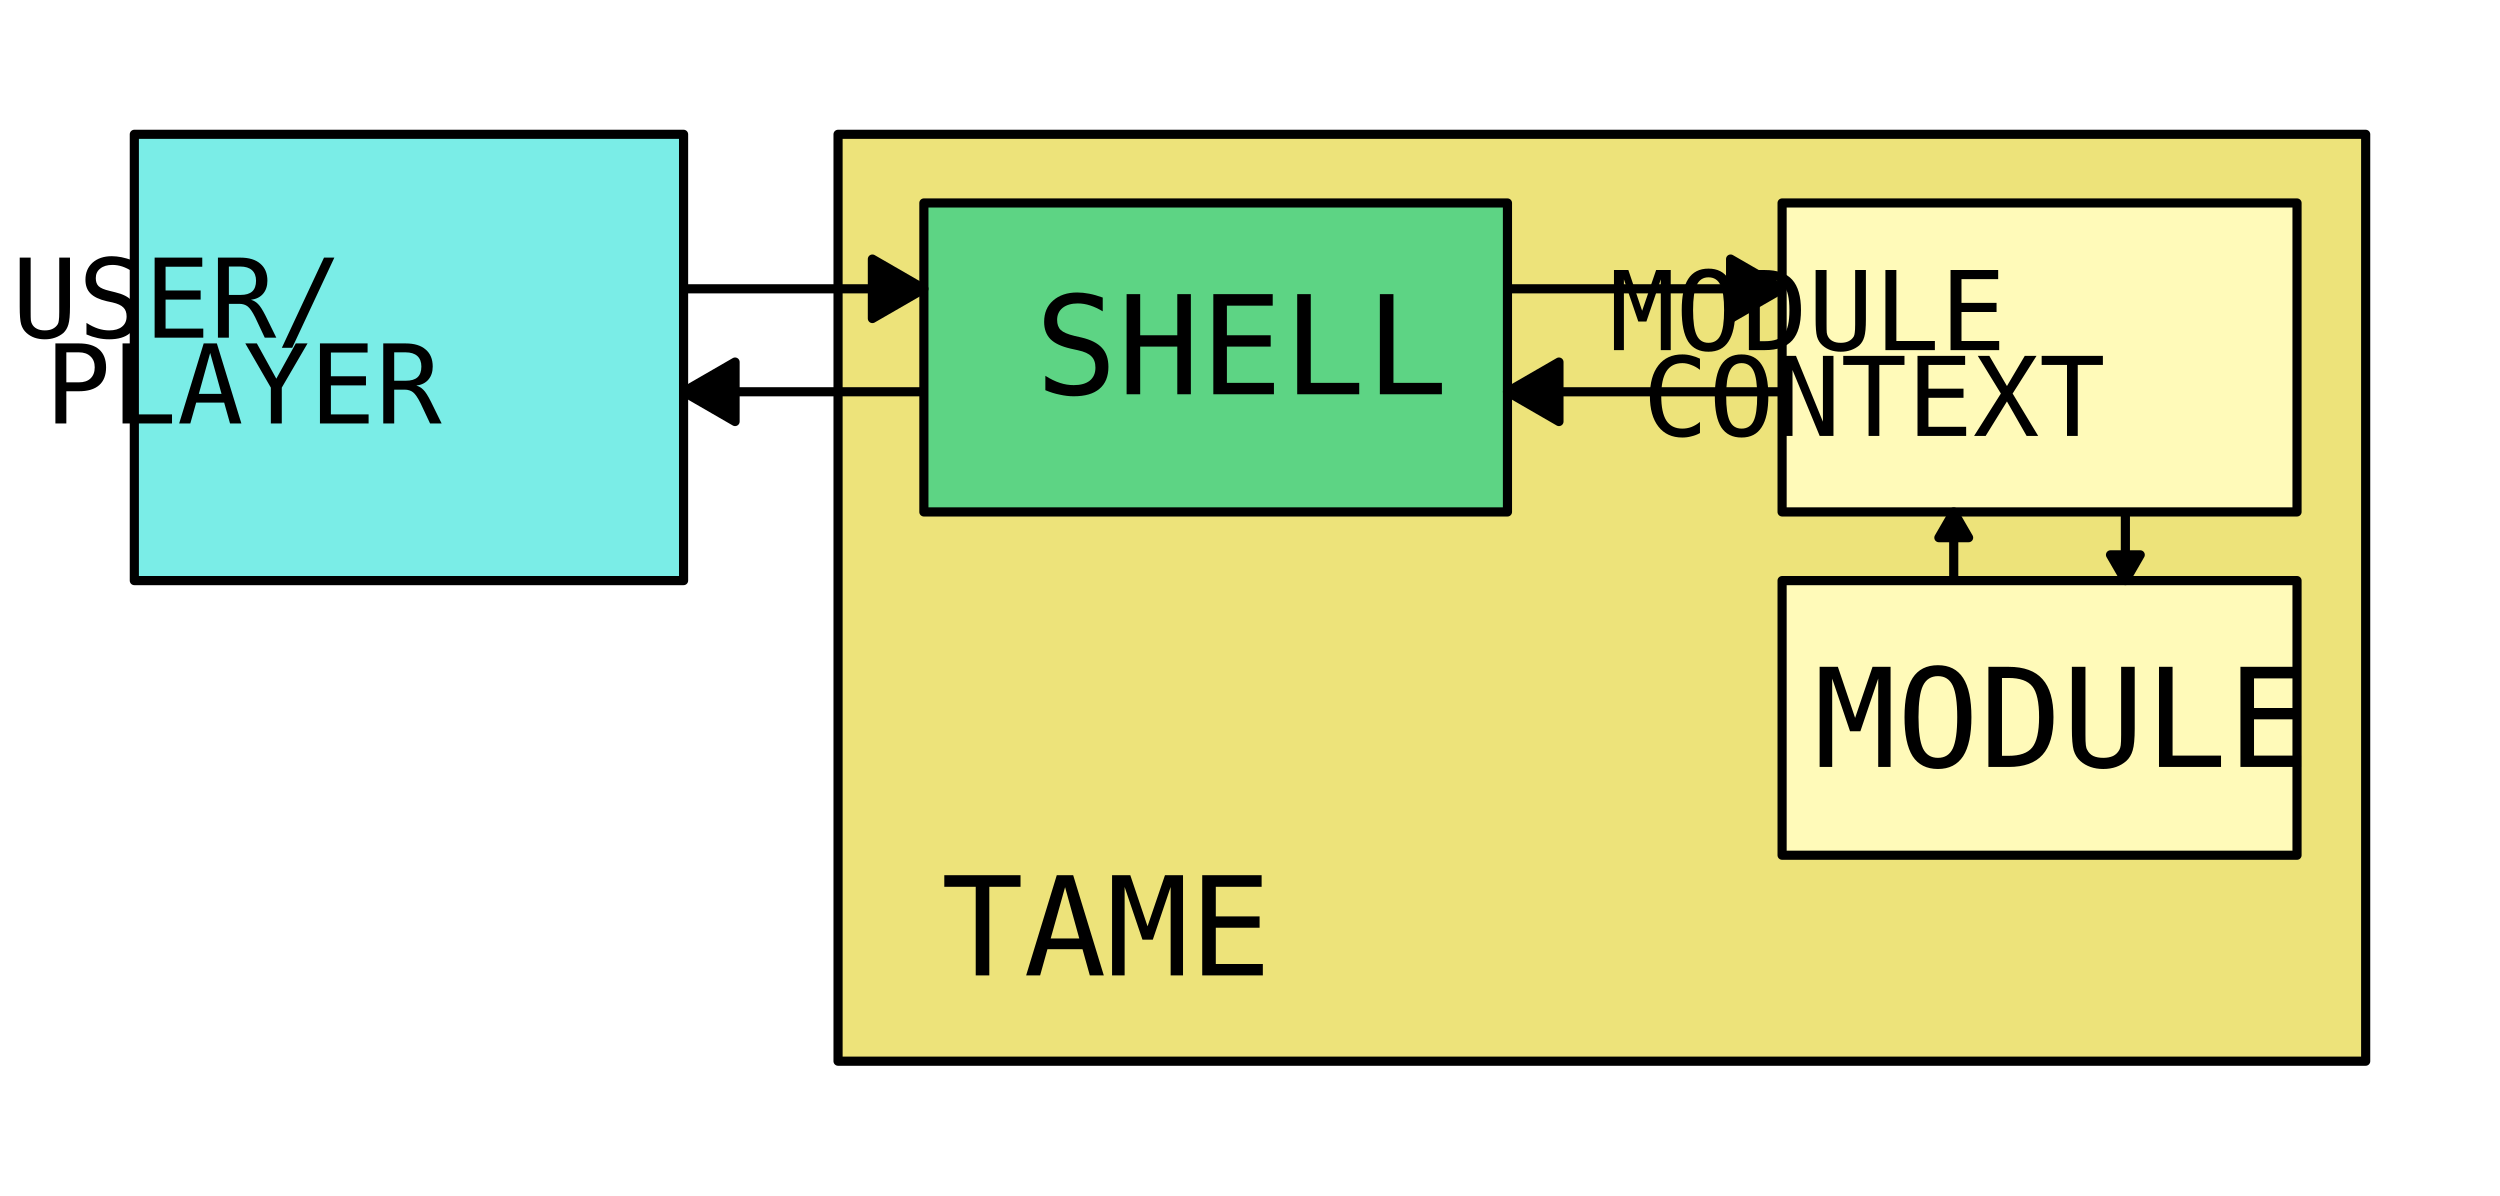
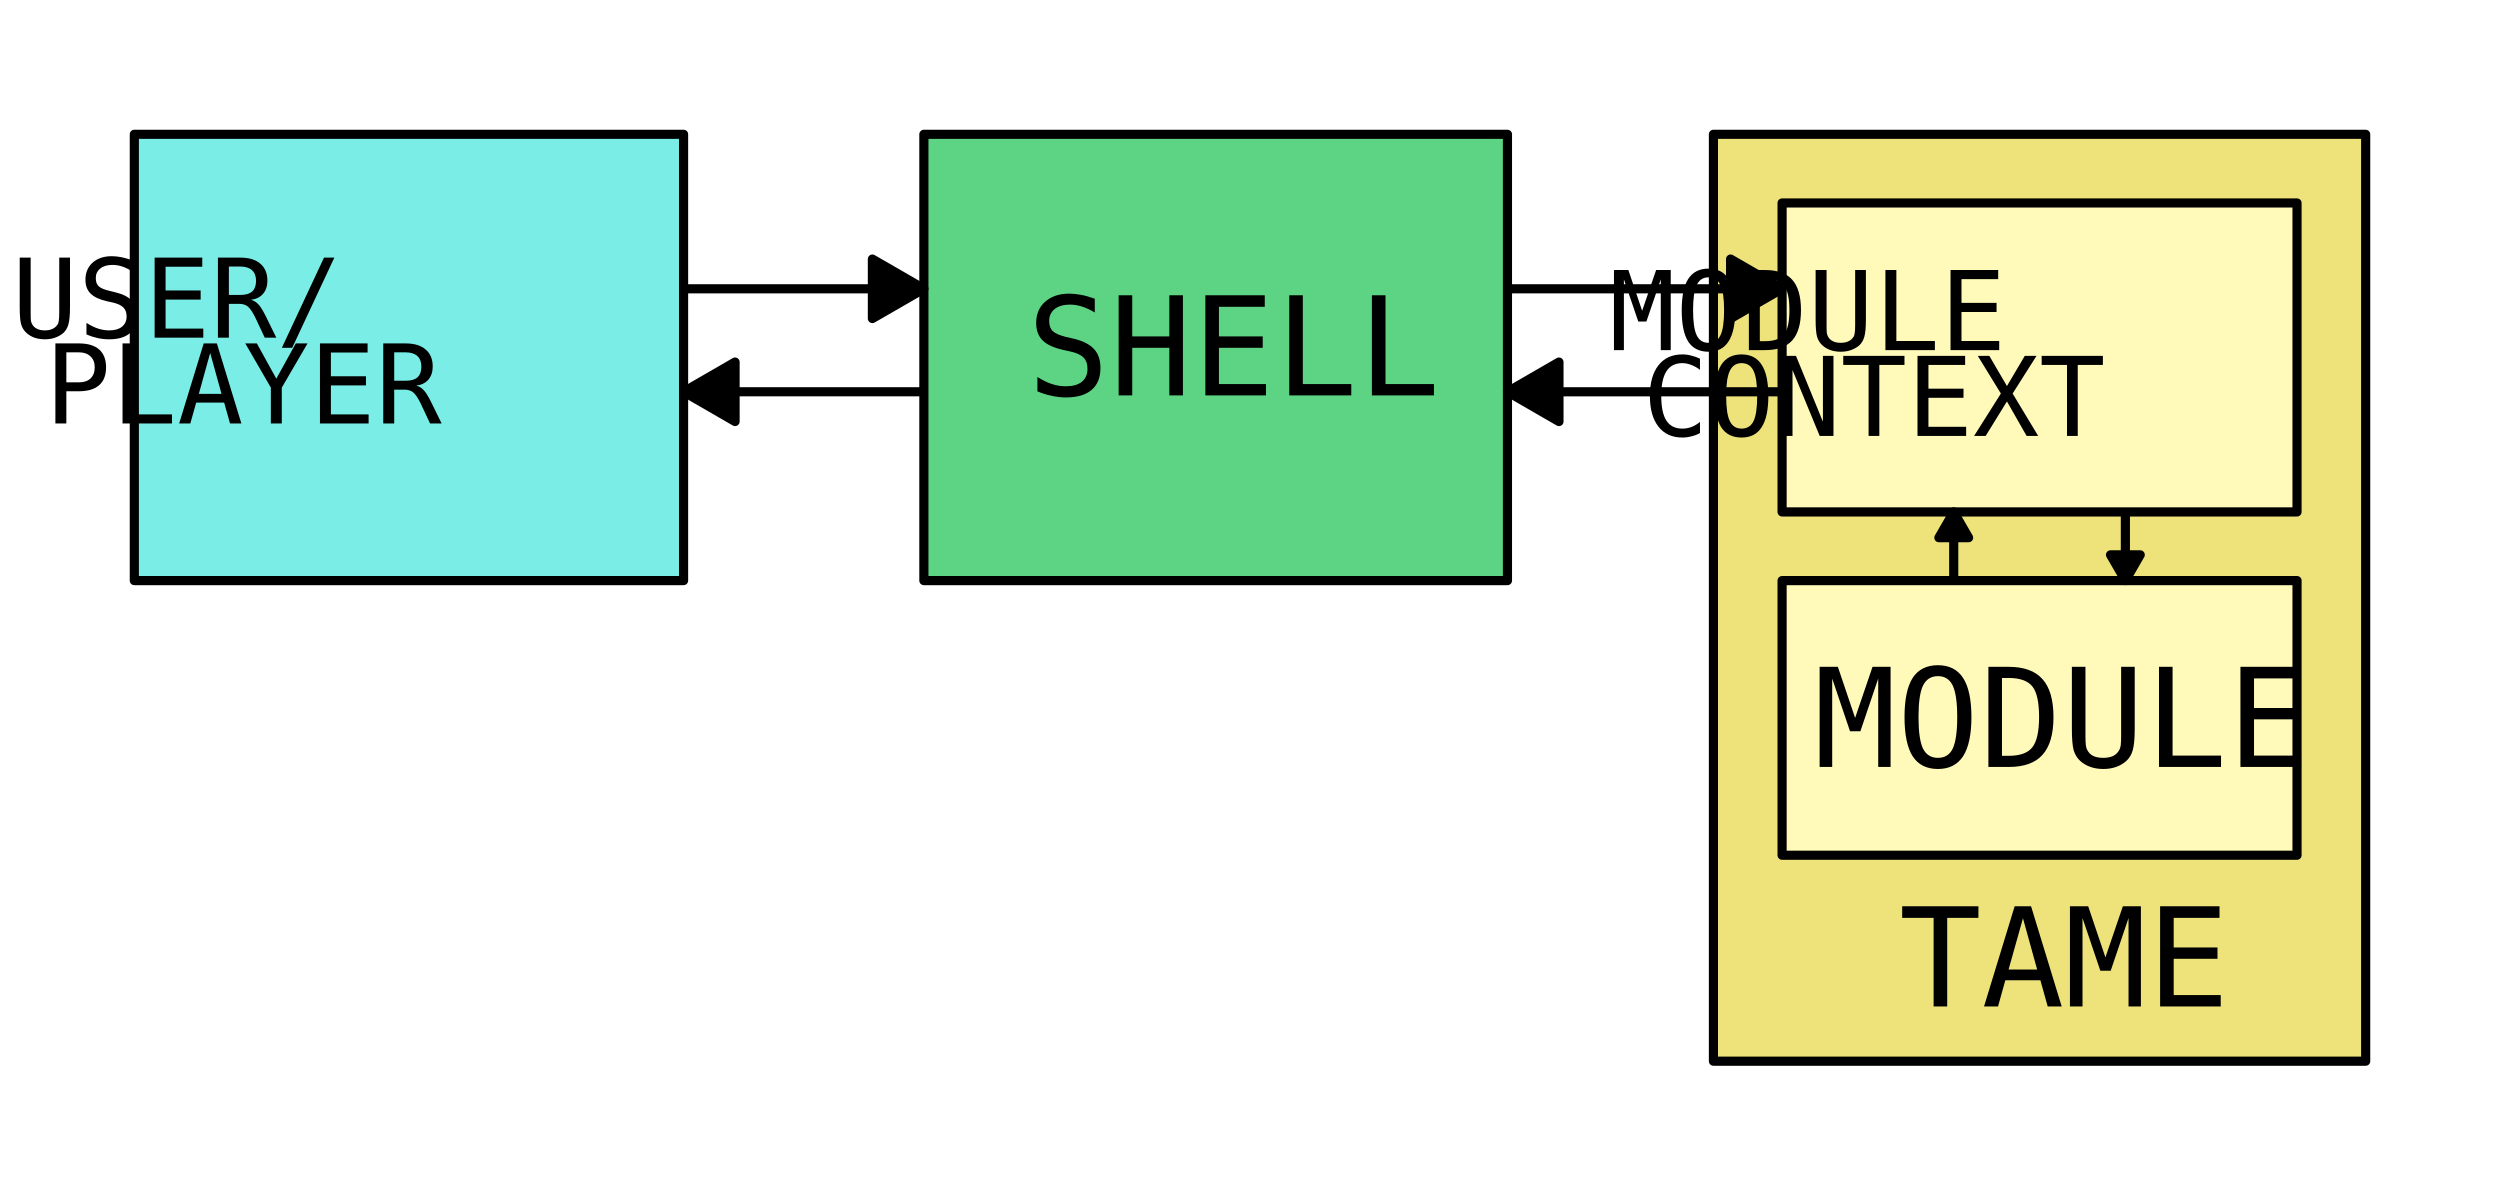
- <svg xmlns="http://www.w3.org/2000/svg" width="192.685mm" height="92.143mm" viewBox="0 0 192.685 92.143" version="1.1" id="svg4788">
-   <defs id="defs4782">
+ <svg xmlns="http://www.w3.org/2000/svg" width="192.685mm" height="92.143mm" viewBox="0 0 192.685 92.143" version="1.1" id="svg8">
+   <defs id="defs2">
    </defs>
-   <g id="layer1" transform="translate(-8.168056,4.394444)">
-     <rect style="opacity:1;fill:#ede37a;fill-opacity:1;fill-rule:nonzero;stroke:#000000;stroke-width:0.706;stroke-linecap:round;stroke-linejoin:round;stroke-miterlimit:4;stroke-dasharray:none;stroke-dashoffset:0;stroke-opacity:1" id="rect4507" width="117.74" height="71.438" x="72.76" y="5.958" />
+   <g id="layer1" transform="translate(-8.168056,4.394445)">
    <rect style="opacity:1;fill:#7aede7;fill-opacity:1;fill-rule:nonzero;stroke:#000000;stroke-width:0.706;stroke-linecap:round;stroke-linejoin:round;stroke-miterlimit:4;stroke-dasharray:none;stroke-dashoffset:0;stroke-opacity:1" id="rect4489" width="42.333" height="34.396" x="18.521" y="5.958" />
    <text id="text4589" y="21.633" x="39.663" style="font-style:normal;font-variant:normal;font-weight:normal;font-stretch:normal;font-size:8.467px;line-height:6.615px;font-family:Consolas;-inkscape-font-specification:Consolas;text-align:center;letter-spacing:0px;word-spacing:0px;text-anchor:middle;fill:#000000;fill-opacity:1;stroke:none;stroke-width:0.265px;stroke-linecap:butt;stroke-linejoin:miter;stroke-opacity:1" xml:space="preserve">
      <tspan style="font-size:8.467px;text-align:center;text-anchor:middle;stroke-width:0.265px" y="21.633" x="39.663" id="tspan4587">USER/</tspan>
      <tspan id="tspan4591" style="font-size:8.467px;text-align:center;text-anchor:middle;stroke-width:0.265px" y="28.248" x="39.663">PLAYER</tspan>
    </text>
-     <rect style="opacity:1;fill:#5dd484;fill-opacity:1;fill-rule:nonzero;stroke:#000000;stroke-width:0.706;stroke-linecap:round;stroke-linejoin:round;stroke-miterlimit:4;stroke-dasharray:none;stroke-dashoffset:0;stroke-opacity:1" id="rect3682" width="44.979" height="23.813" x="79.375" y="11.25" />
+     <rect style="opacity:1;fill:#5dd484;fill-opacity:1;fill-rule:nonzero;stroke:#000000;stroke-width:0.706;stroke-linecap:round;stroke-linejoin:round;stroke-miterlimit:4;stroke-dasharray:none;stroke-dashoffset:0;stroke-opacity:1" id="rect3682" width="44.979" height="34.396" x="79.375" y="5.958" />
+     <rect style="opacity:1;fill:#ede37a;fill-opacity:1;fill-rule:nonzero;stroke:#000000;stroke-width:0.706;stroke-linecap:round;stroke-linejoin:round;stroke-miterlimit:4;stroke-dasharray:none;stroke-dashoffset:0;stroke-opacity:1" id="rect4507" width="50.271" height="71.438" x="140.229" y="5.958" />
    <rect style="opacity:1;fill:#fffab9;fill-opacity:1;fill-rule:nonzero;stroke:#000000;stroke-width:0.706;stroke-linecap:round;stroke-linejoin:round;stroke-miterlimit:4;stroke-dasharray:none;stroke-dashoffset:0;stroke-opacity:1" id="rect4531" width="39.688" height="23.812" x="145.521" y="11.25" />
    <rect style="opacity:1;fill:#fffab9;fill-opacity:1;fill-rule:nonzero;stroke:#000000;stroke-width:0.706;stroke-linecap:round;stroke-linejoin:round;stroke-miterlimit:4;stroke-dasharray:none;stroke-dashoffset:0;stroke-opacity:1" id="rect4533" width="39.688" height="21.167" x="145.521" y="40.354" />
    <text xml:space="preserve" style="font-style:normal;font-variant:normal;font-weight:normal;font-stretch:normal;font-size:10.583px;line-height:6.615px;font-family:Consolas;-inkscape-font-specification:Consolas;letter-spacing:0px;word-spacing:0px;fill:#000000;fill-opacity:1;stroke:none;stroke-width:0.265px;stroke-linecap:butt;stroke-linejoin:miter;stroke-opacity:1" x="147.978" y="54.717" id="text4537">
      <tspan id="tspan4535" x="147.978" y="54.717" style="stroke-width:0.265px">MODULE</tspan>
    </text>
    <text xml:space="preserve" style="font-style:normal;font-variant:normal;font-weight:normal;font-stretch:normal;font-size:8.467px;line-height:6.615px;font-family:Consolas;-inkscape-font-specification:Consolas;text-align:center;letter-spacing:0px;word-spacing:0px;text-anchor:middle;fill:#000000;fill-opacity:1;stroke:none;stroke-width:0.265px;stroke-linecap:butt;stroke-linejoin:miter;stroke-opacity:1" x="165.339" y="22.589" id="text4541">
      <tspan x="165.339" y="22.589" style="font-size:8.467px;text-align:center;text-anchor:middle;stroke-width:0.265px" id="tspan4545">MODULE</tspan>
      <tspan x="165.339" y="29.204" style="font-size:8.467px;text-align:center;text-anchor:middle;stroke-width:0.265px" id="tspan4543">CONTEXT</tspan>
    </text>
-     <g id="g4559" transform="translate(1.7638448e-6,-11.90625)">
+     <g id="g4559" transform="translate(2.6226043e-6,-11.90625)">
      <path id="path4549" d="M 60.854,29.771 H 79.375" style="fill:none;fill-rule:evenodd;stroke:#000000;stroke-width:0.706;stroke-linecap:butt;stroke-linejoin:miter;stroke-miterlimit:4;stroke-dasharray:none;stroke-opacity:1" />
      <path d="m 79.375,29.771 -3.969,2.291 v -4.583 z" id="path4555" style="opacity:1;fill:#000000;fill-opacity:1;fill-rule:nonzero;stroke:#000000;stroke-width:0.706;stroke-linecap:round;stroke-linejoin:round;stroke-miterlimit:4;stroke-dasharray:none;stroke-dashoffset:0;stroke-opacity:1" />
    </g>
    <g transform="rotate(180,70.11458,27.78646)" id="g4559-1">
      <path id="path4549-6" d="M 60.854,29.771 H 79.375" style="fill:none;fill-rule:evenodd;stroke:#000000;stroke-width:0.706;stroke-linecap:butt;stroke-linejoin:miter;stroke-miterlimit:4;stroke-dasharray:none;stroke-opacity:1" />
      <path d="m 79.375,29.771 -3.969,2.291 v -4.583 z" id="path4555-9" style="opacity:1;fill:#000000;fill-opacity:1;fill-rule:nonzero;stroke:#000000;stroke-width:0.706;stroke-linecap:round;stroke-linejoin:round;stroke-miterlimit:4;stroke-dasharray:none;stroke-dashoffset:0;stroke-opacity:1" />
    </g>
-     <g id="g4627" transform="translate(-2.361552e-7,-0.3544734)">
+     <g id="g4627" transform="translate(7.9472822e-8,-0.3544737)">
      <path id="path4593" d="m 124.354,18.219 h 21.167" style="fill:none;fill-rule:evenodd;stroke:#000000;stroke-width:0.706;stroke-linecap:butt;stroke-linejoin:miter;stroke-miterlimit:4;stroke-dasharray:none;stroke-opacity:1" />
      <path d="m 145.521,18.219 -3.969,2.291 v -4.583 z" id="path4603" style="opacity:1;fill:#000000;fill-opacity:1;fill-rule:nonzero;stroke:#000000;stroke-width:0.706;stroke-linecap:round;stroke-linejoin:round;stroke-miterlimit:4;stroke-dasharray:none;stroke-dashoffset:0;stroke-opacity:1" />
    </g>
-     <g id="g4631" transform="translate(-2.361552e-7,-0.9684404)">
+     <g id="g4631" transform="translate(-7.9472887e-8,-0.9684415)">
      <path id="path4597" d="m 124.354,26.771 h 21.167" style="fill:none;fill-rule:evenodd;stroke:#000000;stroke-width:0.706;stroke-linecap:butt;stroke-linejoin:miter;stroke-miterlimit:4;stroke-dasharray:none;stroke-opacity:1" />
      <path d="m 124.354,26.771 3.969,-2.291 0,4.583 z" id="path4607" style="opacity:1;fill:#000000;fill-opacity:1;fill-rule:nonzero;stroke:#000000;stroke-width:0.706;stroke-linecap:round;stroke-linejoin:round;stroke-miterlimit:4;stroke-dasharray:none;stroke-dashoffset:0;stroke-opacity:1" />
    </g>
    <path style="fill:none;fill-rule:evenodd;stroke:#000000;stroke-width:0.706;stroke-linecap:butt;stroke-linejoin:miter;stroke-miterlimit:4;stroke-dasharray:none;stroke-opacity:1" d="m 158.75,35.063 v 5.292" id="path4633" />
    <path style="fill:none;fill-rule:evenodd;stroke:#000000;stroke-width:0.706;stroke-linecap:butt;stroke-linejoin:miter;stroke-miterlimit:4;stroke-dasharray:none;stroke-opacity:1" d="M 171.979,40.354 V 35.063" id="path4637" />
    <path style="opacity:1;fill:#000000;fill-opacity:1;fill-rule:nonzero;stroke:#000000;stroke-width:0.706;stroke-linecap:round;stroke-linejoin:round;stroke-miterlimit:4;stroke-dasharray:none;stroke-dashoffset:0;stroke-opacity:1" id="path4641" d="m 158.75,35.062 1.146,1.984 -2.291,-10e-7 z" />
    <path style="opacity:1;fill:#000000;fill-opacity:1;fill-rule:nonzero;stroke:#000000;stroke-width:0.706;stroke-linecap:round;stroke-linejoin:round;stroke-miterlimit:4;stroke-dasharray:none;stroke-dashoffset:0;stroke-opacity:1" id="path4643" d="m 171.979,40.354 -1.146,-1.984 2.291,0 z" />
-     <text xml:space="preserve" style="font-style:normal;font-variant:normal;font-weight:normal;font-stretch:normal;font-size:10.583px;line-height:6.615px;font-family:Consolas;-inkscape-font-specification:Consolas;letter-spacing:0px;word-spacing:0px;fill:#000000;fill-opacity:1;stroke:none;stroke-width:0.265px;stroke-linecap:butt;stroke-linejoin:miter;stroke-opacity:1" x="87.927" y="25.991" id="text7106">
-       <tspan id="tspan7104" x="87.927" y="25.991" style="stroke-width:0.265px">SHELL</tspan>
+     <text xml:space="preserve" style="font-style:normal;font-variant:normal;font-weight:normal;font-stretch:normal;font-size:10.583px;line-height:6.615px;font-family:Consolas;-inkscape-font-specification:Consolas;letter-spacing:0px;word-spacing:0px;fill:#000000;fill-opacity:1;stroke:none;stroke-width:0.265px;stroke-linecap:butt;stroke-linejoin:miter;stroke-opacity:1" x="87.312" y="26.083" id="text7110">
+       <tspan id="tspan7108" x="87.312" y="26.083" style="stroke-width:0.265px">SHELL</tspan>
    </text>
-     <text xml:space="preserve" style="font-style:normal;font-variant:normal;font-weight:normal;font-stretch:normal;font-size:10.583px;line-height:6.615px;font-family:Consolas;-inkscape-font-specification:Consolas;letter-spacing:0px;word-spacing:0px;fill:#000000;fill-opacity:1;stroke:none;stroke-width:0.265px;stroke-linecap:butt;stroke-linejoin:miter;stroke-opacity:1" x="80.698" y="70.781" id="text7704">
-       <tspan id="tspan7702" x="80.698" y="70.781" style="stroke-width:0.265px">TAME</tspan>
+     <text xml:space="preserve" style="font-style:normal;font-variant:normal;font-weight:normal;font-stretch:normal;font-size:10.583px;line-height:6.615px;font-family:Consolas;-inkscape-font-specification:Consolas;letter-spacing:0px;word-spacing:0px;fill:#000000;fill-opacity:1;stroke:none;stroke-width:0.265px;stroke-linecap:butt;stroke-linejoin:miter;stroke-opacity:1" x="154.527" y="73.173" id="text7114">
+       <tspan id="tspan7112" x="154.527" y="73.173" style="stroke-width:0.265px">TAME</tspan>
    </text>
  </g>
</svg>
